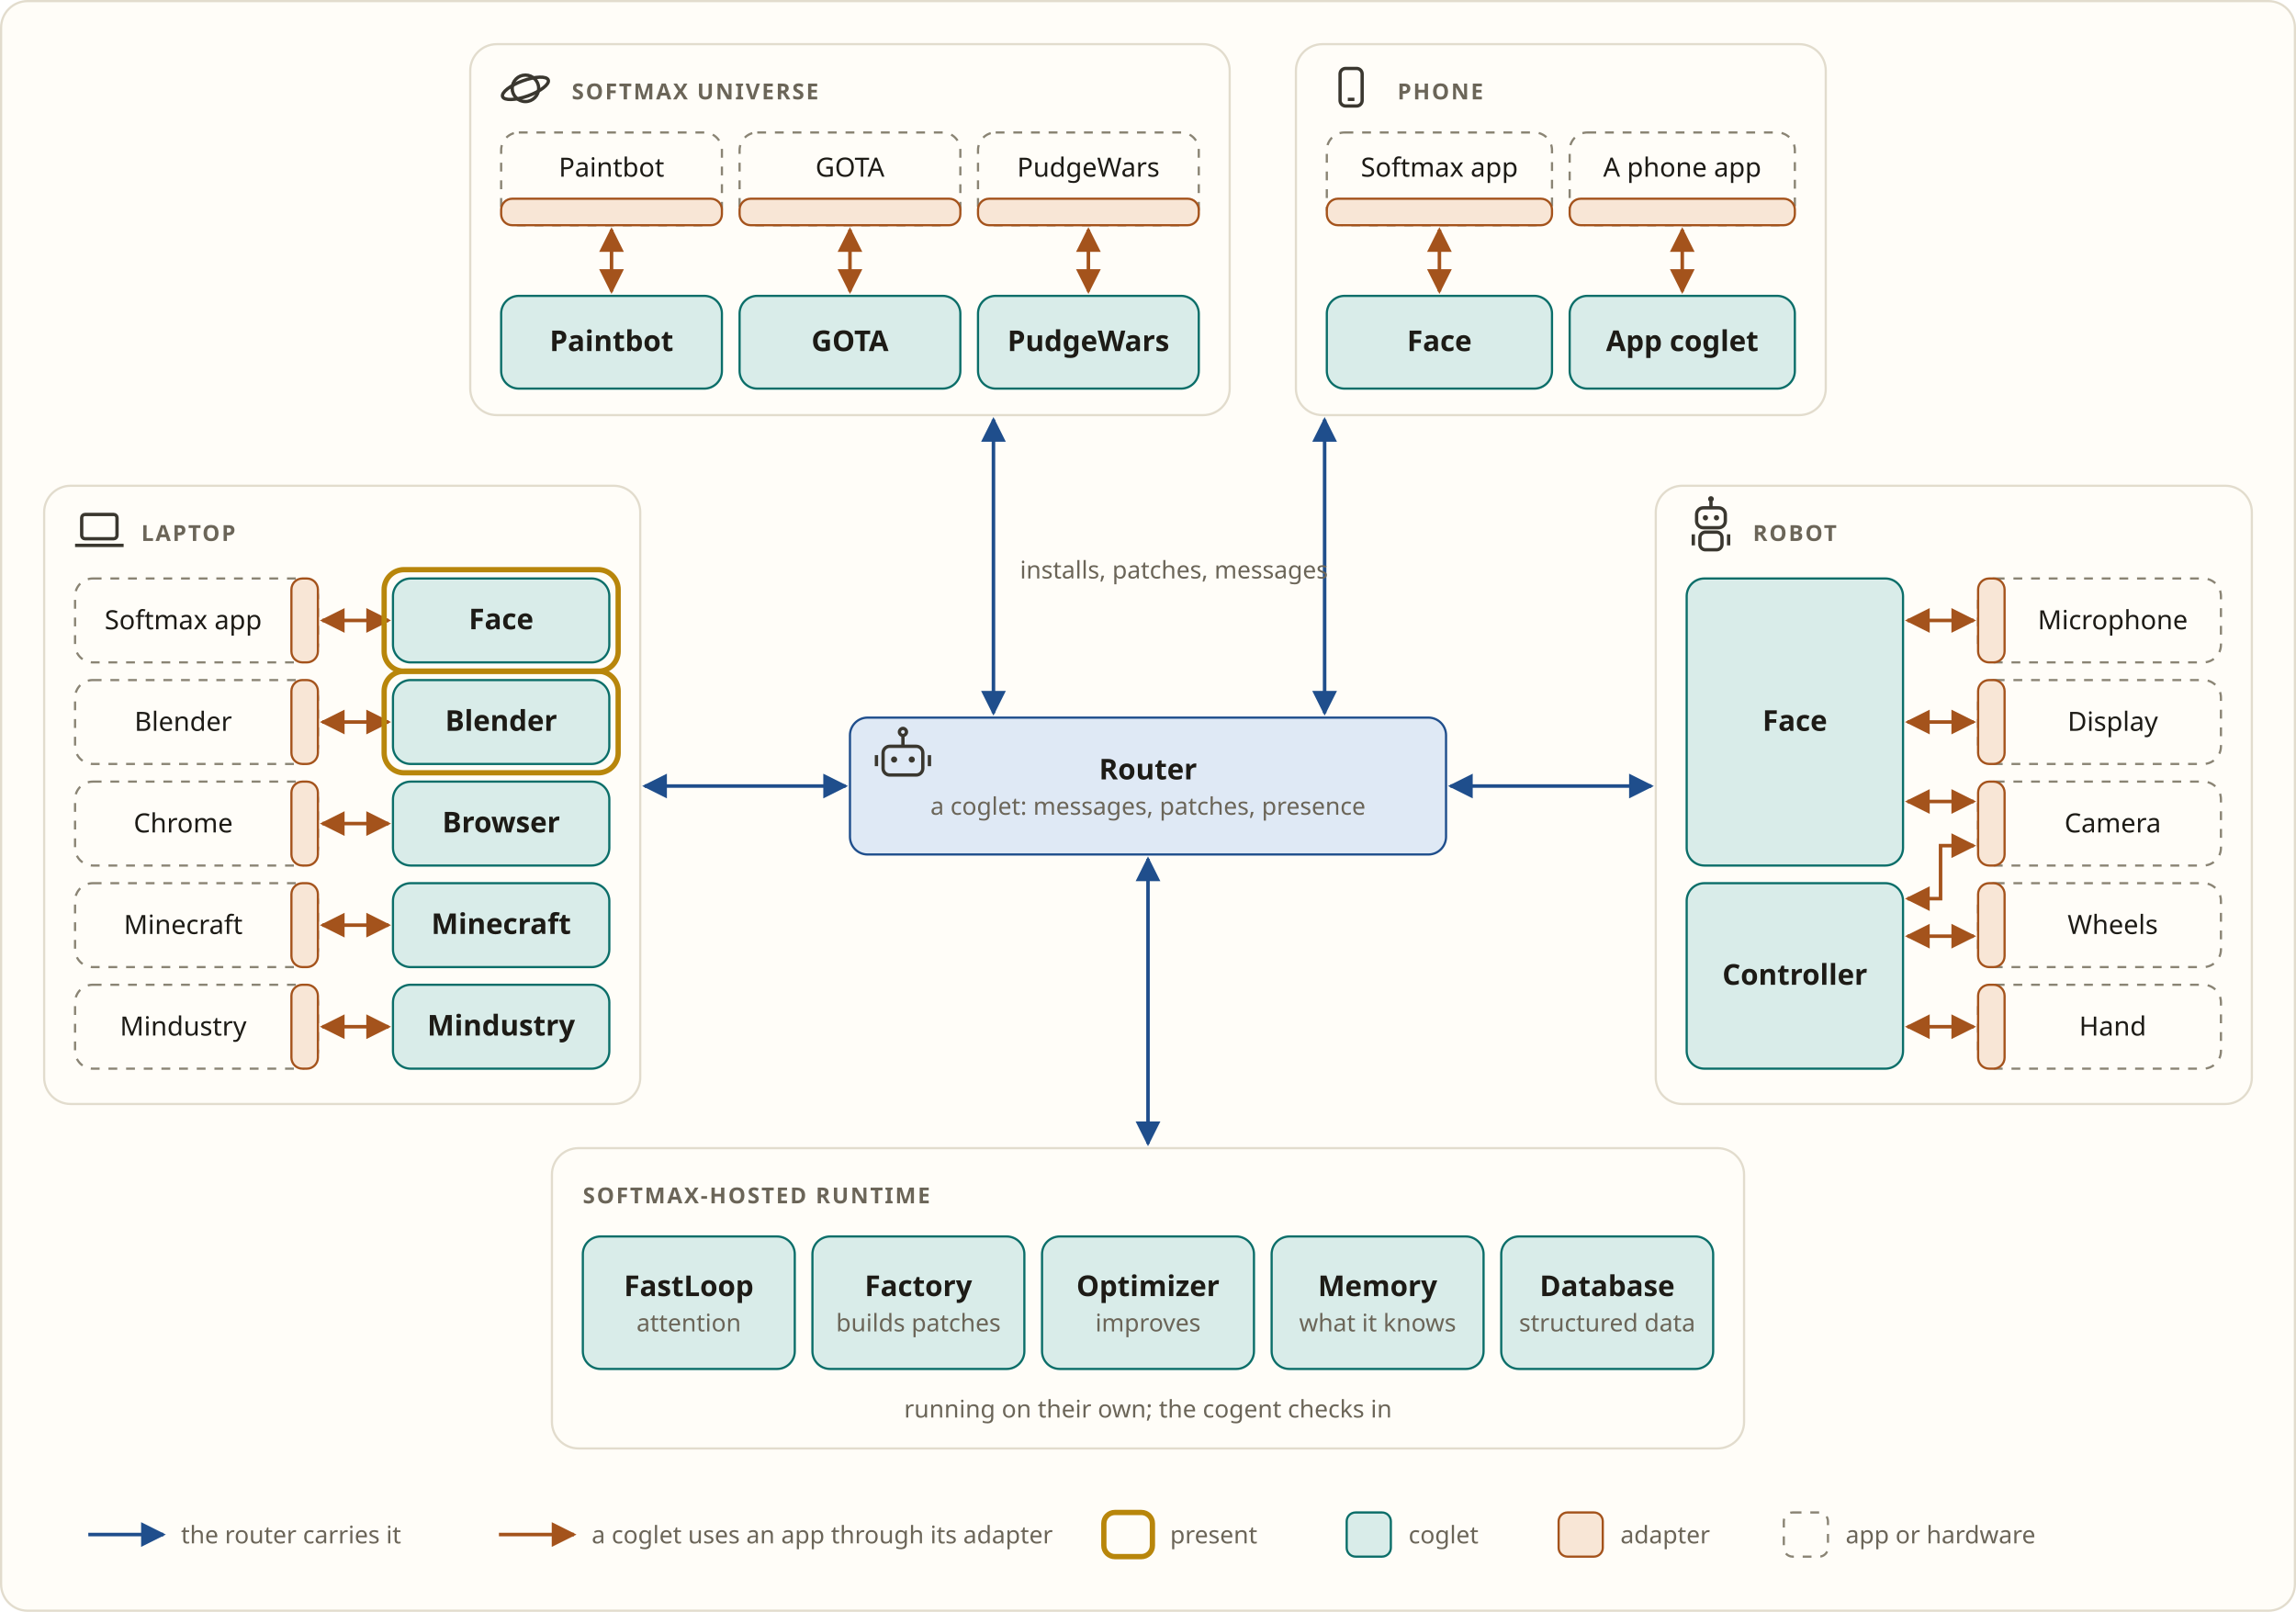
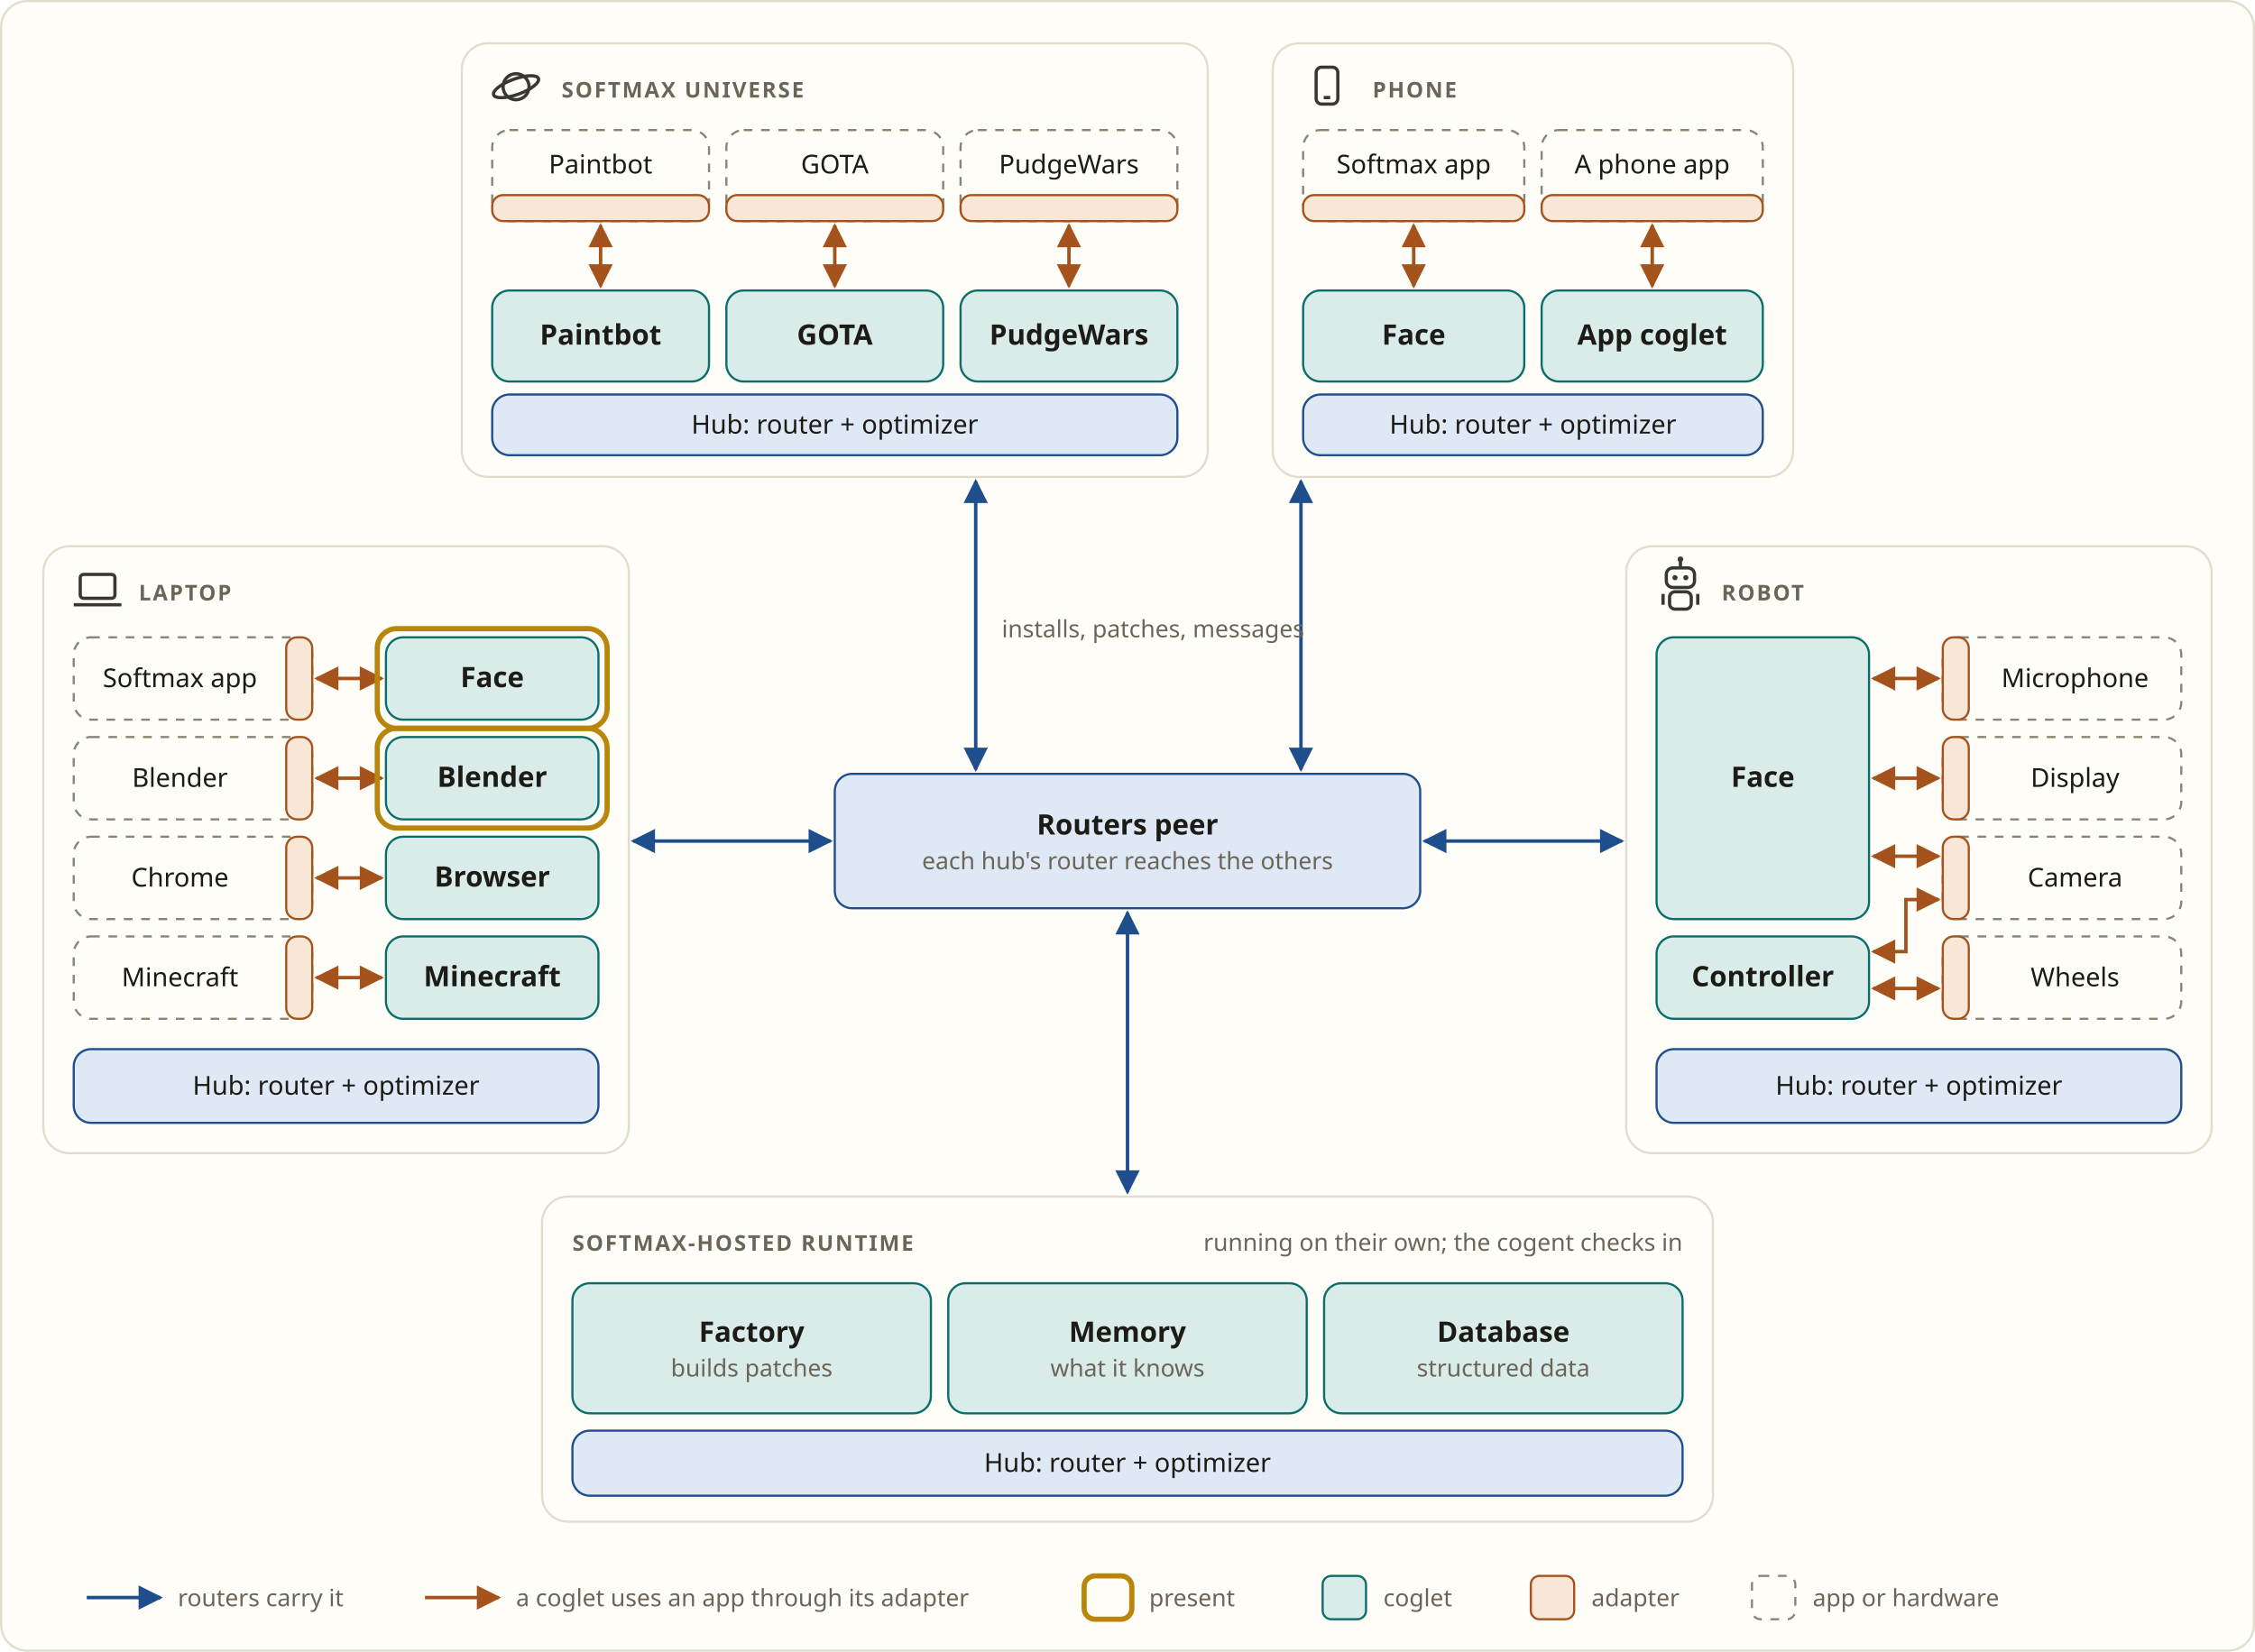
- <svg xmlns="http://www.w3.org/2000/svg" width="1040" height="730" viewBox="0 0 1040 730" role="img" aria-label="A cogent has no centre: its coglets run on many runtimes, on a laptop, a robot, a phone, in the Softmax Universe and on a Softmax-hosted runtime, and one router carries messages and patches between all of them. The cogent is present on Face and Blender on the laptop; the rest run on their own.">
+ <svg xmlns="http://www.w3.org/2000/svg" width="1040" height="762" viewBox="0 0 1040 762" role="img" aria-label="A cogent has no centre: every runtime it uses, on a laptop, a robot, a phone, in the Softmax Universe and on a Softmax-hosted runtime, runs a hub (a router and an optimizer), and the hubs' routers peer. Devices run Face and the coglets for their apps; the hosted runtime runs the factory, memory and a database. The cogent is present on Face and Blender on the laptop; the rest run on their own.">
  <style>
.dg-bg{fill:#fffdf8;stroke:#e2dccd}
.dg-group{fill:#f3efe4}
.dg-t{font:12px 'Avenir Next','Segoe UI',system-ui,sans-serif;fill:#1d1b16}
.dg-b{font:600 13px 'Avenir Next','Segoe UI',system-ui,sans-serif;fill:#1d1b16}
.dg-m{font:11px 'Avenir Next','Segoe UI',system-ui,sans-serif;fill:#6b6558}
.dg-cap{font:600 10px 'Avenir Next','Segoe UI',system-ui,sans-serif;fill:#6b6558;letter-spacing:.08em}
.dg-code{font:11px 'JetBrains Mono','SF Mono',ui-monospace,Menlo,monospace;fill:#1d1b16}
.dg-halo{paint-order:stroke;stroke:#fffdf8;stroke-width:5px;stroke-linejoin:round}
.dg-coglet{fill:#d9ece9;stroke:#0b6e69}
.dg-adapter{fill:#f8e6d6;stroke:#a4531c}
.dg-runtime{fill:#fffdf8;stroke:#8a8474}
.dg-hub{fill:#dfe9f5;stroke:#1f4e8c}
.dg-world{fill:none;stroke:#8a8474;stroke-dasharray:4 4}
.dg-life{stroke:#c9c2b0;stroke-dasharray:3 4}
.dg-ink{stroke:#3a372f;fill:none}.dg-ink-h{fill:#3a372f}
.dg-teal{stroke:#0b6e69;fill:none}.dg-teal-h{fill:#0b6e69}
.dg-warm{stroke:#a4531c;fill:none}.dg-warm-h{fill:#a4531c}
.dg-blue{stroke:#1f4e8c;fill:none}.dg-blue-h{fill:#1f4e8c}
.dg-dash{stroke-dasharray:6 4}
.dg-present{fill:none;stroke:#b8860b;stroke-width:2.4}
.dg-num{fill:#1d1b16}.dg-numt{font:600 10px 'Avenir Next',system-ui,sans-serif;fill:#fffdf8}
.dg-e-basic{fill:#f6e7c1;stroke:#a87b12}.dg-e-wasm{fill:#e6dff5;stroke:#6a4bb0}.dg-e-js{fill:#e3efc8;stroke:#5d7a1c}
.dg-e-java{fill:#f6d9d6;stroke:#b0463c}.dg-e-llm{fill:#d3ecf0;stroke:#19788a}
@media (prefers-color-scheme: dark){
.dg-bg{fill:#1b1e24;stroke:#2c3038}
.dg-group{fill:#22262d}
.dg-t,.dg-b,.dg-code{fill:#e9e6df}
.dg-m,.dg-cap{fill:#9a968c}
.dg-halo{stroke:#1b1e24}
.dg-coglet{fill:#17302f;stroke:#5cc8bf}
.dg-adapter{fill:#3a2616;stroke:#e8a06a}
.dg-runtime{fill:#1b1e24;stroke:#7d796f}
.dg-hub{fill:#1c2b40;stroke:#8fb8f0}
.dg-world{stroke:#7d796f}
.dg-life{stroke:#3a3f48}
.dg-ink{stroke:#c9c5bb}.dg-ink-h{fill:#c9c5bb}
.dg-teal{stroke:#5cc8bf}.dg-teal-h{fill:#5cc8bf}
.dg-warm{stroke:#e8a06a}.dg-warm-h{fill:#e8a06a}
.dg-blue{stroke:#8fb8f0}.dg-blue-h{fill:#8fb8f0}
.dg-num{fill:#e9e6df}.dg-numt{fill:#1b1e24}
.dg-present{stroke:#e5ff00}
.dg-e-basic{fill:#3a2f14;stroke:#ecc56b}.dg-e-wasm{fill:#2b2440;stroke:#c3a2e8}.dg-e-js{fill:#26331a;stroke:#b9c97a}
.dg-e-java{fill:#3d1f1d;stroke:#f0958a}.dg-e-llm{fill:#14323a;stroke:#6fd0e0}
}
</style>
  <defs>
    <marker id="cogent-ink" viewBox="0 0 10 10" refX="9" refY="5" markerWidth="7" markerHeight="7" orient="auto">
      <path d="M0 0L10 5L0 10z" class="dg-ink-h" />
    </marker>
    <marker id="cogent-ink-s" viewBox="0 0 10 10" refX="1" refY="5" markerWidth="7" markerHeight="7" orient="auto">
      <path d="M10 0L0 5L10 10z" class="dg-ink-h" />
    </marker>
    <marker id="cogent-teal" viewBox="0 0 10 10" refX="9" refY="5" markerWidth="7" markerHeight="7" orient="auto">
      <path d="M0 0L10 5L0 10z" class="dg-teal-h" />
    </marker>
    <marker id="cogent-teal-s" viewBox="0 0 10 10" refX="1" refY="5" markerWidth="7" markerHeight="7" orient="auto">
      <path d="M10 0L0 5L10 10z" class="dg-teal-h" />
    </marker>
    <marker id="cogent-warm" viewBox="0 0 10 10" refX="9" refY="5" markerWidth="7" markerHeight="7" orient="auto">
      <path d="M0 0L10 5L0 10z" class="dg-warm-h" />
    </marker>
    <marker id="cogent-warm-s" viewBox="0 0 10 10" refX="1" refY="5" markerWidth="7" markerHeight="7" orient="auto">
      <path d="M10 0L0 5L10 10z" class="dg-warm-h" />
    </marker>
    <marker id="cogent-blue" viewBox="0 0 10 10" refX="9" refY="5" markerWidth="7" markerHeight="7" orient="auto">
      <path d="M0 0L10 5L0 10z" class="dg-blue-h" />
    </marker>
    <marker id="cogent-blue-s" viewBox="0 0 10 10" refX="1" refY="5" markerWidth="7" markerHeight="7" orient="auto">
      <path d="M10 0L0 5L10 10z" class="dg-blue-h" />
    </marker>
  </defs>
-   <rect x="0.5" y="0.5" width="1039" height="729" rx="12" class="dg-bg" />
-   <g transform="translate(0,190)">
+   <rect x="0.5" y="0.5" width="1039" height="761" rx="12" class="dg-bg" />
+   <g transform="translate(0,222)">
    <rect x="385" y="135" width="270" height="62" rx="8" class="dg-hub" />
-     <text x="520.0" y="163.0" text-anchor="middle" class="dg-b">Router</text>
-     <text x="520.0" y="179.0" text-anchor="middle" class="dg-m">a coglet: messages, patches, presence</text>
-     <rect x="400" y="148" width="18" height="13" rx="3" class="dg-ink" stroke-width="1.5" />
-     <path d="M409 148V143" class="dg-ink" stroke-width="1.5" />
-     <circle cx="409" cy="141.5" r="1.6" class="dg-ink" stroke-width="1.5" />
-     <circle cx="405" cy="154" r="1.4" class="dg-ink-h" />
-     <circle cx="413" cy="154" r="1.4" class="dg-ink-h" />
-     <path d="M397 152V157M421 152V157" class="dg-ink" stroke-width="1.5" />
+     <text x="520.0" y="163.0" text-anchor="middle" class="dg-b">Routers peer</text>
+     <text x="520.0" y="179.0" text-anchor="middle" class="dg-m">each hub's router reaches the others</text>
    <rect x="20" y="30" width="270" height="280" rx="12" class="dg-bg" />
    <rect x="37" y="43" width="16" height="11" rx="1.5" class="dg-ink" stroke-width="1.5" />
    <path d="M34 57H56" class="dg-ink" stroke-width="1.5" />
    <text x="64" y="55" text-anchor="start" class="dg-cap">LAPTOP</text>
    <rect x="34" y="72" width="110" height="38" rx="8" class="dg-world" />
    <rect x="132" y="72" width="12" height="38" rx="5" class="dg-adapter" />
    <text x="83" y="95" text-anchor="middle" class="dg-t">Softmax app</text>
    <line x1="146" y1="91" x2="176" y2="91" class="dg-warm" stroke-width="1.6" marker-end="url(#cogent-warm)" marker-start="url(#cogent-warm-s)" />
    <rect x="34" y="118" width="110" height="38" rx="8" class="dg-world" />
    <rect x="132" y="118" width="12" height="38" rx="5" class="dg-adapter" />
    <text x="83" y="141" text-anchor="middle" class="dg-t">Blender</text>
    <line x1="146" y1="137" x2="176" y2="137" class="dg-warm" stroke-width="1.6" marker-end="url(#cogent-warm)" marker-start="url(#cogent-warm-s)" />
    <rect x="34" y="164" width="110" height="38" rx="8" class="dg-world" />
    <rect x="132" y="164" width="12" height="38" rx="5" class="dg-adapter" />
    <text x="83" y="187" text-anchor="middle" class="dg-t">Chrome</text>
    <line x1="146" y1="183" x2="176" y2="183" class="dg-warm" stroke-width="1.6" marker-end="url(#cogent-warm)" marker-start="url(#cogent-warm-s)" />
    <rect x="34" y="210" width="110" height="38" rx="8" class="dg-world" />
    <rect x="132" y="210" width="12" height="38" rx="5" class="dg-adapter" />
    <text x="83" y="233" text-anchor="middle" class="dg-t">Minecraft</text>
    <line x1="146" y1="229" x2="176" y2="229" class="dg-warm" stroke-width="1.6" marker-end="url(#cogent-warm)" marker-start="url(#cogent-warm-s)" />
-     <rect x="34" y="256" width="110" height="38" rx="8" class="dg-world" />
-     <rect x="132" y="256" width="12" height="38" rx="5" class="dg-adapter" />
-     <text x="83" y="279" text-anchor="middle" class="dg-t">Mindustry</text>
-     <line x1="146" y1="275" x2="176" y2="275" class="dg-warm" stroke-width="1.6" marker-end="url(#cogent-warm)" marker-start="url(#cogent-warm-s)" />
    <rect x="178" y="72" width="98" height="38" rx="8" class="dg-coglet" />
    <text x="227.0" y="95.0" text-anchor="middle" class="dg-b">Face</text>
    <rect x="178" y="118" width="98" height="38" rx="8" class="dg-coglet" />
    <text x="227.0" y="141.0" text-anchor="middle" class="dg-b">Blender</text>
    <rect x="178" y="164" width="98" height="38" rx="8" class="dg-coglet" />
    <text x="227.0" y="187.0" text-anchor="middle" class="dg-b">Browser</text>
    <rect x="178" y="210" width="98" height="38" rx="8" class="dg-coglet" />
    <text x="227.0" y="233.0" text-anchor="middle" class="dg-b">Minecraft</text>
-     <rect x="178" y="256" width="98" height="38" rx="8" class="dg-coglet" />
-     <text x="227.0" y="279.0" text-anchor="middle" class="dg-b">Mindustry</text>
+     <rect x="34" y="262" width="242" height="34" rx="8" class="dg-hub" />
+     <text x="155.0" y="283.0" text-anchor="middle" class="dg-t">Hub: router + optimizer</text>
    <rect x="750" y="30" width="270" height="280" rx="12" class="dg-bg" />
    <path d="M775 37V40" class="dg-ink" stroke-width="1.5" />
    <circle cx="775" cy="36" r="1.3" class="dg-ink-h" />
    <rect x="768.5" y="40" width="13" height="9" rx="3" class="dg-ink" stroke-width="1.5" />
    <circle cx="772.5" cy="44.5" r="1.2" class="dg-ink-h" />
    <circle cx="777.5" cy="44.5" r="1.2" class="dg-ink-h" />
    <rect x="770" y="51" width="10" height="8" rx="2.5" class="dg-ink" stroke-width="1.5" />
    <path d="M767 52V57M783 52V57" class="dg-ink" stroke-width="1.5" />
    <text x="794" y="55" text-anchor="start" class="dg-cap">ROBOT</text>
    <rect x="896" y="72" width="110" height="38" rx="8" class="dg-world" />
    <rect x="896" y="72" width="12" height="38" rx="5" class="dg-adapter" />
    <text x="957" y="95" text-anchor="middle" class="dg-t">Microphone</text>
    <line x1="864" y1="91" x2="894" y2="91" class="dg-warm" stroke-width="1.6" marker-end="url(#cogent-warm)" marker-start="url(#cogent-warm-s)" />
    <rect x="896" y="118" width="110" height="38" rx="8" class="dg-world" />
    <rect x="896" y="118" width="12" height="38" rx="5" class="dg-adapter" />
    <text x="957" y="141" text-anchor="middle" class="dg-t">Display</text>
    <line x1="864" y1="137" x2="894" y2="137" class="dg-warm" stroke-width="1.6" marker-end="url(#cogent-warm)" marker-start="url(#cogent-warm-s)" />
    <rect x="896" y="164" width="110" height="38" rx="8" class="dg-world" />
    <rect x="896" y="164" width="12" height="38" rx="5" class="dg-adapter" />
    <text x="957" y="187" text-anchor="middle" class="dg-t">Camera</text>
    <line x1="864" y1="173" x2="894" y2="173" class="dg-warm" stroke-width="1.6" marker-end="url(#cogent-warm)" marker-start="url(#cogent-warm-s)" />
    <path d="M864 217H879V193H894" class="dg-warm" stroke-width="1.6" marker-end="url(#cogent-warm)" marker-start="url(#cogent-warm-s)" />
    <rect x="896" y="210" width="110" height="38" rx="8" class="dg-world" />
    <rect x="896" y="210" width="12" height="38" rx="5" class="dg-adapter" />
    <text x="957" y="233" text-anchor="middle" class="dg-t">Wheels</text>
    <line x1="864" y1="234" x2="894" y2="234" class="dg-warm" stroke-width="1.6" marker-end="url(#cogent-warm)" marker-start="url(#cogent-warm-s)" />
-     <rect x="896" y="256" width="110" height="38" rx="8" class="dg-world" />
-     <rect x="896" y="256" width="12" height="38" rx="5" class="dg-adapter" />
-     <text x="957" y="279" text-anchor="middle" class="dg-t">Hand</text>
-     <line x1="864" y1="275" x2="894" y2="275" class="dg-warm" stroke-width="1.6" marker-end="url(#cogent-warm)" marker-start="url(#cogent-warm-s)" />
    <rect x="764" y="72" width="98" height="130" rx="8" class="dg-coglet" />
    <text x="813.0" y="141.0" text-anchor="middle" class="dg-b">Face</text>
-     <rect x="764" y="210" width="98" height="84" rx="8" class="dg-coglet" />
-     <text x="813.0" y="256.0" text-anchor="middle" class="dg-b">Controller</text>
+     <rect x="764" y="210" width="98" height="38" rx="8" class="dg-coglet" />
+     <text x="813.0" y="233.0" text-anchor="middle" class="dg-b">Controller</text>
+     <rect x="764" y="262" width="242" height="34" rx="8" class="dg-hub" />
+     <text x="885.0" y="283.0" text-anchor="middle" class="dg-t">Hub: router + optimizer</text>
    <line x1="383" y1="166" x2="292" y2="166" class="dg-blue" stroke-width="1.6" marker-end="url(#cogent-blue)" marker-start="url(#cogent-blue-s)" />
    <line x1="657" y1="166" x2="748" y2="166" class="dg-blue" stroke-width="1.6" marker-end="url(#cogent-blue)" marker-start="url(#cogent-blue-s)" />
    <rect x="174" y="68" width="106" height="46" rx="9" class="dg-present" />
    <rect x="174" y="114" width="106" height="46" rx="9" class="dg-present" />
  </g>
-   <rect x="213" y="20" width="344" height="168" rx="12" class="dg-bg" />
+   <rect x="213" y="20" width="344" height="200" rx="12" class="dg-bg" />
  <text x="259" y="45" text-anchor="start" class="dg-cap">SOFTMAX UNIVERSE</text>
  <rect x="227.0" y="60" width="100.0" height="42" rx="8" class="dg-world" />
  <rect x="227.0" y="90" width="100.0" height="12" rx="5" class="dg-adapter" />
  <text x="277.0" y="80" text-anchor="middle" class="dg-t">Paintbot</text>
  <line x1="277.0" y1="104" x2="277.0" y2="132" class="dg-warm" stroke-width="1.6" marker-end="url(#cogent-warm)" marker-start="url(#cogent-warm-s)" />
  <rect x="227.0" y="134" width="100.0" height="42" rx="8" class="dg-coglet" />
  <text x="277.0" y="159.0" text-anchor="middle" class="dg-b">Paintbot</text>
  <rect x="335.0" y="60" width="100.0" height="42" rx="8" class="dg-world" />
  <rect x="335.0" y="90" width="100.0" height="12" rx="5" class="dg-adapter" />
  <text x="385.0" y="80" text-anchor="middle" class="dg-t">GOTA</text>
  <line x1="385.0" y1="104" x2="385.0" y2="132" class="dg-warm" stroke-width="1.6" marker-end="url(#cogent-warm)" marker-start="url(#cogent-warm-s)" />
  <rect x="335.0" y="134" width="100.0" height="42" rx="8" class="dg-coglet" />
  <text x="385.0" y="159.0" text-anchor="middle" class="dg-b">GOTA</text>
  <rect x="443.0" y="60" width="100.0" height="42" rx="8" class="dg-world" />
  <rect x="443.0" y="90" width="100.0" height="12" rx="5" class="dg-adapter" />
  <text x="493.0" y="80" text-anchor="middle" class="dg-t">PudgeWars</text>
  <line x1="493.0" y1="104" x2="493.0" y2="132" class="dg-warm" stroke-width="1.6" marker-end="url(#cogent-warm)" marker-start="url(#cogent-warm-s)" />
  <rect x="443.0" y="134" width="100.0" height="42" rx="8" class="dg-coglet" />
  <text x="493.0" y="159.0" text-anchor="middle" class="dg-b">PudgeWars</text>
+   <rect x="227" y="182" width="316" height="28" rx="8" class="dg-hub" />
+   <text x="385.0" y="200.0" text-anchor="middle" class="dg-t">Hub: router + optimizer</text>
  <circle cx="238" cy="40" r="6" class="dg-ink" stroke-width="1.5" />
  <ellipse cx="238" cy="40" rx="11" ry="3.6" transform="rotate(-20 238 40)" class="dg-ink" stroke-width="1.5" />
-   <rect x="587" y="20" width="240" height="168" rx="12" class="dg-bg" />
+   <rect x="587" y="20" width="240" height="200" rx="12" class="dg-bg" />
  <text x="633" y="45" text-anchor="start" class="dg-cap">PHONE</text>
  <rect x="601.0" y="60" width="102.0" height="42" rx="8" class="dg-world" />
  <rect x="601.0" y="90" width="102.0" height="12" rx="5" class="dg-adapter" />
  <text x="652.0" y="80" text-anchor="middle" class="dg-t">Softmax app</text>
  <line x1="652.0" y1="104" x2="652.0" y2="132" class="dg-warm" stroke-width="1.6" marker-end="url(#cogent-warm)" marker-start="url(#cogent-warm-s)" />
  <rect x="601.0" y="134" width="102.0" height="42" rx="8" class="dg-coglet" />
  <text x="652.0" y="159.0" text-anchor="middle" class="dg-b">Face</text>
  <rect x="711.0" y="60" width="102.0" height="42" rx="8" class="dg-world" />
  <rect x="711.0" y="90" width="102.0" height="12" rx="5" class="dg-adapter" />
  <text x="762.0" y="80" text-anchor="middle" class="dg-t">A phone app</text>
  <line x1="762.0" y1="104" x2="762.0" y2="132" class="dg-warm" stroke-width="1.6" marker-end="url(#cogent-warm)" marker-start="url(#cogent-warm-s)" />
  <rect x="711.0" y="134" width="102.0" height="42" rx="8" class="dg-coglet" />
  <text x="762.0" y="159.0" text-anchor="middle" class="dg-b">App coglet</text>
+   <rect x="601" y="182" width="212" height="28" rx="8" class="dg-hub" />
+   <text x="707.0" y="200.0" text-anchor="middle" class="dg-t">Hub: router + optimizer</text>
  <rect x="607" y="31" width="10" height="17" rx="2.5" class="dg-ink" stroke-width="1.5" />
  <path d="M610.5 45H613.5" class="dg-ink" stroke-width="1.5" />
-   <line x1="450" y1="190" x2="450" y2="323" class="dg-blue" stroke-width="1.6" marker-end="url(#cogent-blue)" marker-start="url(#cogent-blue-s)" />
-   <line x1="600" y1="190" x2="600" y2="323" class="dg-blue" stroke-width="1.6" marker-end="url(#cogent-blue)" marker-start="url(#cogent-blue-s)" />
-   <text x="462" y="262" text-anchor="start" class="dg-m">installs, patches, messages</text>
-   <rect x="250" y="520" width="540" height="136" rx="12" class="dg-bg" />
-   <text x="264" y="545" text-anchor="start" class="dg-cap">SOFTMAX-HOSTED RUNTIME</text>
-   <rect x="264.0" y="560" width="96.0" height="60" rx="8" class="dg-coglet" />
-   <text x="312.0" y="587.0" text-anchor="middle" class="dg-b">FastLoop</text>
-   <text x="312.0" y="603.0" text-anchor="middle" class="dg-m">attention</text>
-   <rect x="368.0" y="560" width="96.0" height="60" rx="8" class="dg-coglet" />
-   <text x="416.0" y="587.0" text-anchor="middle" class="dg-b">Factory</text>
-   <text x="416.0" y="603.0" text-anchor="middle" class="dg-m">builds patches</text>
-   <rect x="472.0" y="560" width="96.0" height="60" rx="8" class="dg-coglet" />
-   <text x="520.0" y="587.0" text-anchor="middle" class="dg-b">Optimizer</text>
-   <text x="520.0" y="603.0" text-anchor="middle" class="dg-m">improves</text>
-   <rect x="576.0" y="560" width="96.0" height="60" rx="8" class="dg-coglet" />
-   <text x="624.0" y="587.0" text-anchor="middle" class="dg-b">Memory</text>
-   <text x="624.0" y="603.0" text-anchor="middle" class="dg-m">what it knows</text>
-   <rect x="680.0" y="560" width="96.0" height="60" rx="8" class="dg-coglet" />
-   <text x="728.0" y="587.0" text-anchor="middle" class="dg-b">Database</text>
-   <text x="728.0" y="603.0" text-anchor="middle" class="dg-m">structured data</text>
-   <text x="520.0" y="642" text-anchor="middle" class="dg-m">running on their own; the cogent checks in</text>
-   <line x1="520" y1="389" x2="520" y2="518" class="dg-blue" stroke-width="1.6" marker-end="url(#cogent-blue)" marker-start="url(#cogent-blue-s)" />
-   <line x1="40" y1="695" x2="74" y2="695" class="dg-blue" stroke-width="1.6" marker-end="url(#cogent-blue)" />
-   <text x="82" y="699" text-anchor="start" class="dg-m">the router carries it</text>
-   <line x1="226" y1="695" x2="260" y2="695" class="dg-warm" stroke-width="1.6" marker-end="url(#cogent-warm)" />
-   <text x="268" y="699" text-anchor="start" class="dg-m">a coglet uses an app through its adapter</text>
-   <rect x="500" y="685" width="22" height="20" rx="5" class="dg-present" />
-   <text x="530" y="699" text-anchor="start" class="dg-m">present</text>
-   <rect x="610" y="685" width="20" height="20" rx="4" class="dg-coglet" />
-   <text x="638" y="699" text-anchor="start" class="dg-m">coglet</text>
-   <rect x="706" y="685" width="20" height="20" rx="4" class="dg-adapter" />
-   <text x="734" y="699" text-anchor="start" class="dg-m">adapter</text>
-   <rect x="808" y="685" width="20" height="20" rx="4" class="dg-world" />
-   <text x="836" y="699" text-anchor="start" class="dg-m">app or hardware</text>
+   <line x1="450" y1="222" x2="450" y2="355" class="dg-blue" stroke-width="1.6" marker-end="url(#cogent-blue)" marker-start="url(#cogent-blue-s)" />
+   <line x1="600" y1="222" x2="600" y2="355" class="dg-blue" stroke-width="1.6" marker-end="url(#cogent-blue)" marker-start="url(#cogent-blue-s)" />
+   <text x="462" y="294" text-anchor="start" class="dg-m">installs, patches, messages</text>
+   <rect x="250" y="552" width="540" height="150" rx="12" class="dg-bg" />
+   <text x="264" y="577" text-anchor="start" class="dg-cap">SOFTMAX-HOSTED RUNTIME</text>
+   <text x="776" y="577" text-anchor="end" class="dg-m">running on their own; the cogent checks in</text>
+   <rect x="264.0" y="592" width="165.333" height="60" rx="8" class="dg-coglet" />
+   <text x="346.667" y="619.0" text-anchor="middle" class="dg-b">Factory</text>
+   <text x="346.667" y="635.0" text-anchor="middle" class="dg-m">builds patches</text>
+   <rect x="437.333" y="592" width="165.333" height="60" rx="8" class="dg-coglet" />
+   <text x="520.0" y="619.0" text-anchor="middle" class="dg-b">Memory</text>
+   <text x="520.0" y="635.0" text-anchor="middle" class="dg-m">what it knows</text>
+   <rect x="610.667" y="592" width="165.333" height="60" rx="8" class="dg-coglet" />
+   <text x="693.333" y="619.0" text-anchor="middle" class="dg-b">Database</text>
+   <text x="693.333" y="635.0" text-anchor="middle" class="dg-m">structured data</text>
+   <rect x="264" y="660" width="512" height="30" rx="8" class="dg-hub" />
+   <text x="520.0" y="679.0" text-anchor="middle" class="dg-t">Hub: router + optimizer</text>
+   <line x1="520" y1="421" x2="520" y2="550" class="dg-blue" stroke-width="1.6" marker-end="url(#cogent-blue)" marker-start="url(#cogent-blue-s)" />
+   <line x1="40" y1="737" x2="74" y2="737" class="dg-blue" stroke-width="1.6" marker-end="url(#cogent-blue)" />
+   <text x="82" y="741" text-anchor="start" class="dg-m">routers carry it</text>
+   <line x1="196" y1="737" x2="230" y2="737" class="dg-warm" stroke-width="1.6" marker-end="url(#cogent-warm)" />
+   <text x="238" y="741" text-anchor="start" class="dg-m">a coglet uses an app through its adapter</text>
+   <rect x="500" y="727" width="22" height="20" rx="5" class="dg-present" />
+   <text x="530" y="741" text-anchor="start" class="dg-m">present</text>
+   <rect x="610" y="727" width="20" height="20" rx="4" class="dg-coglet" />
+   <text x="638" y="741" text-anchor="start" class="dg-m">coglet</text>
+   <rect x="706" y="727" width="20" height="20" rx="4" class="dg-adapter" />
+   <text x="734" y="741" text-anchor="start" class="dg-m">adapter</text>
+   <rect x="808" y="727" width="20" height="20" rx="4" class="dg-world" />
+   <text x="836" y="741" text-anchor="start" class="dg-m">app or hardware</text>
</svg>
